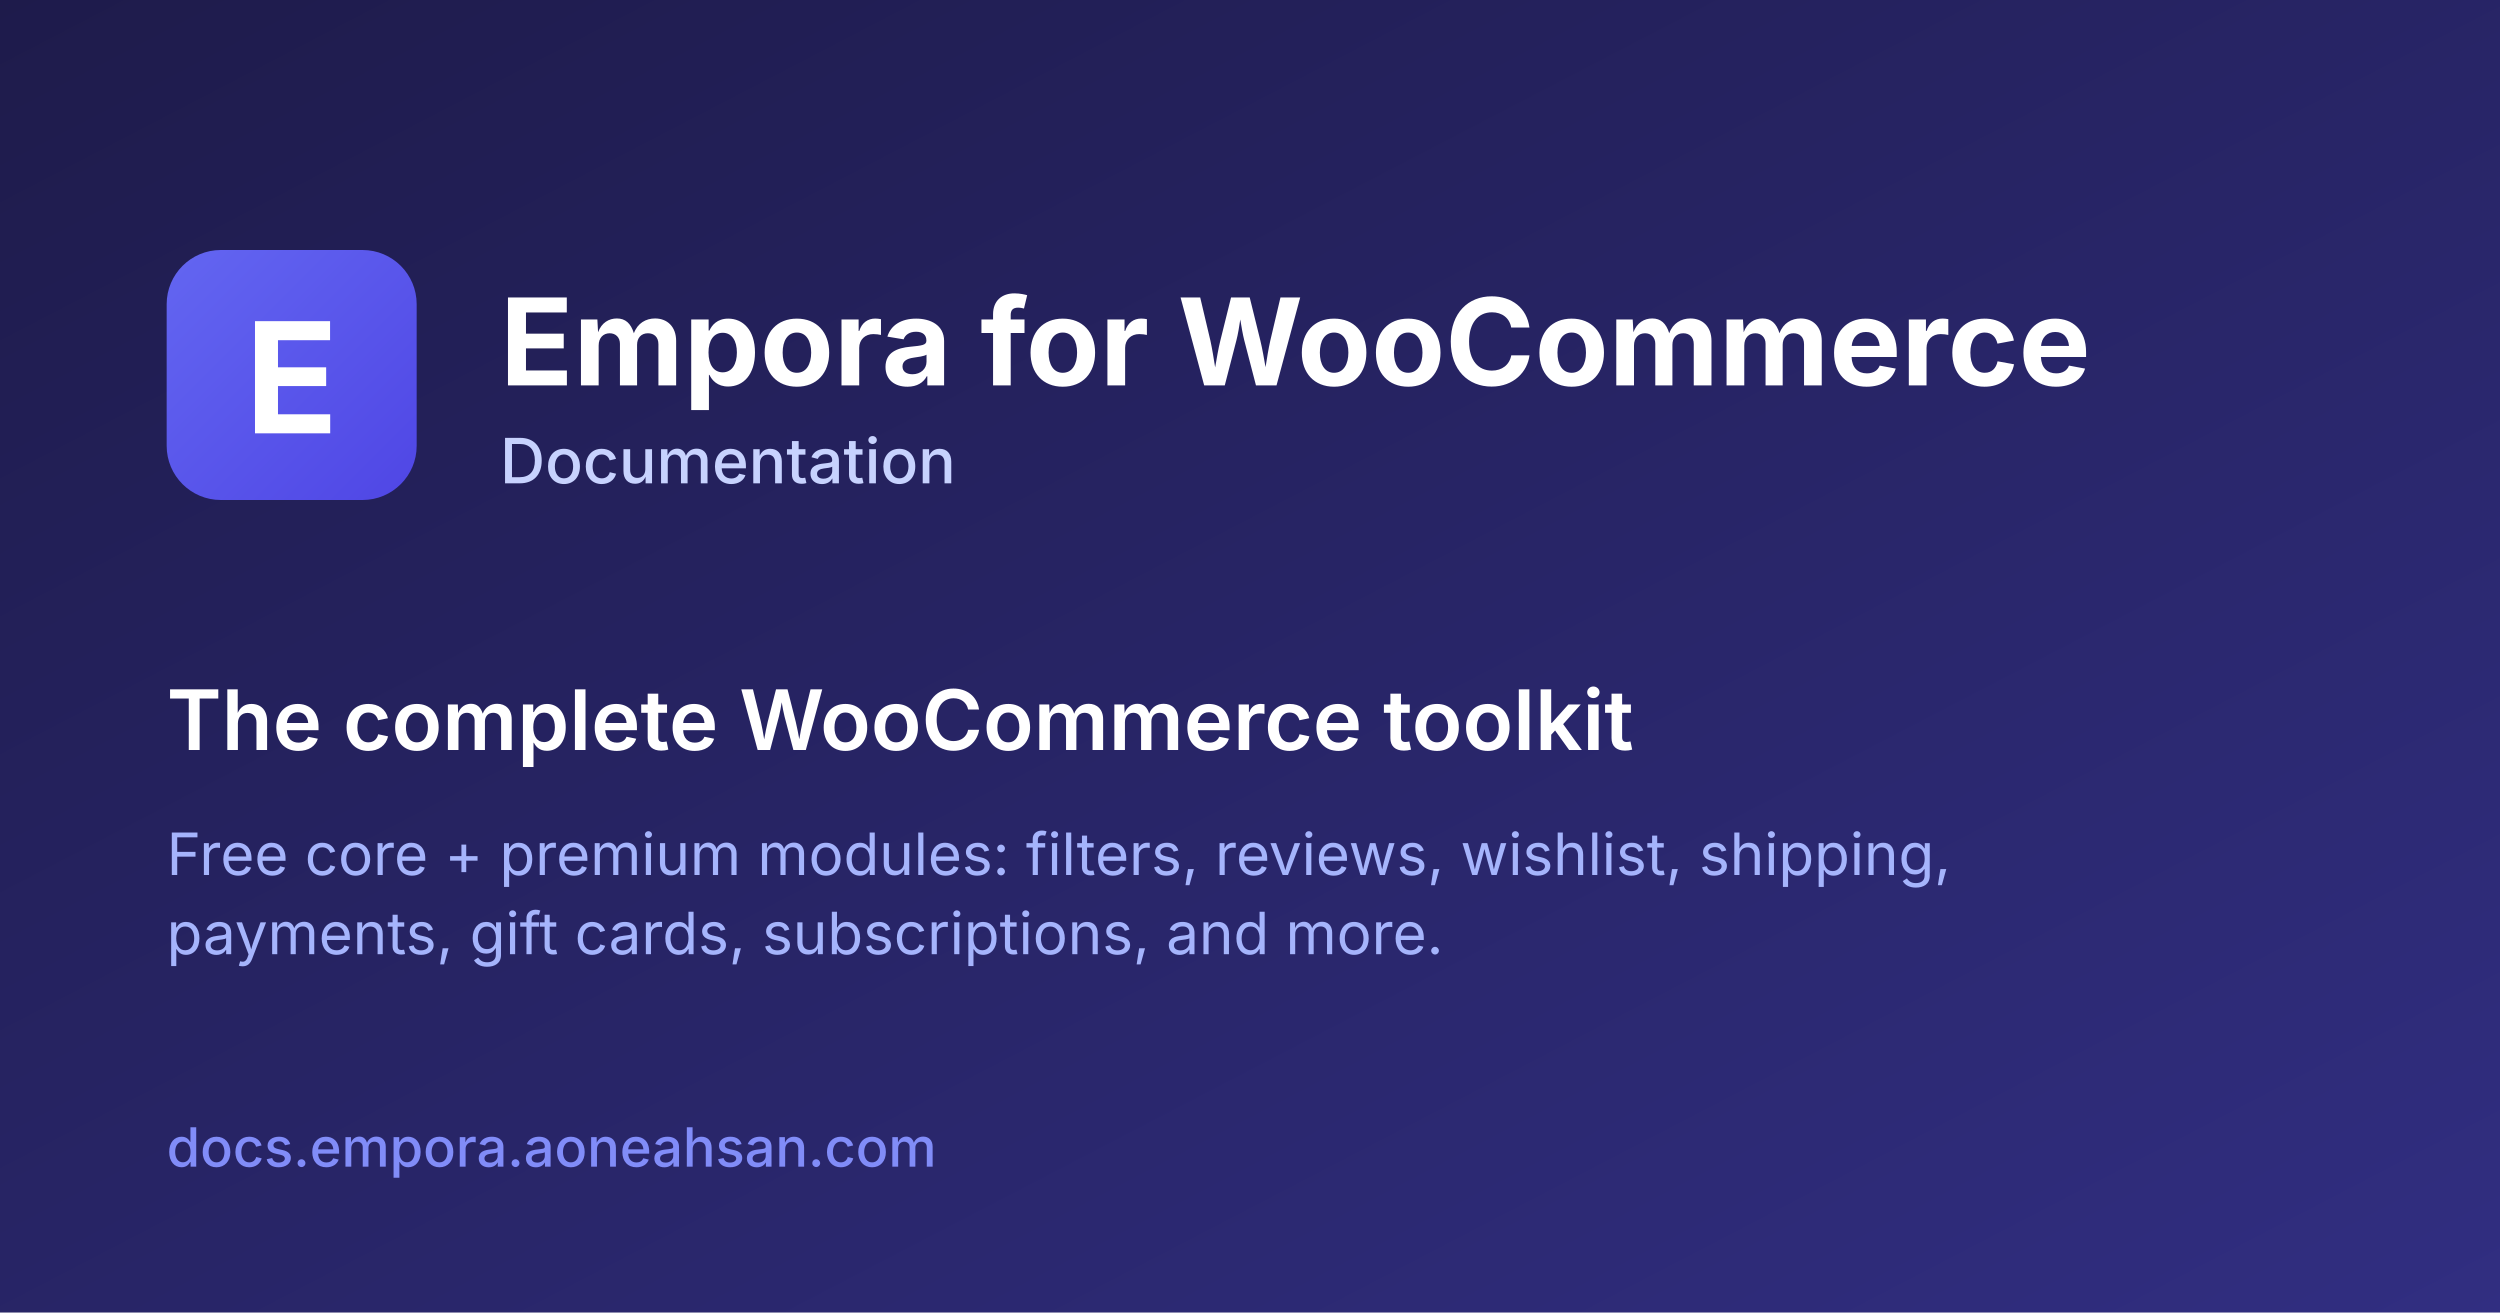
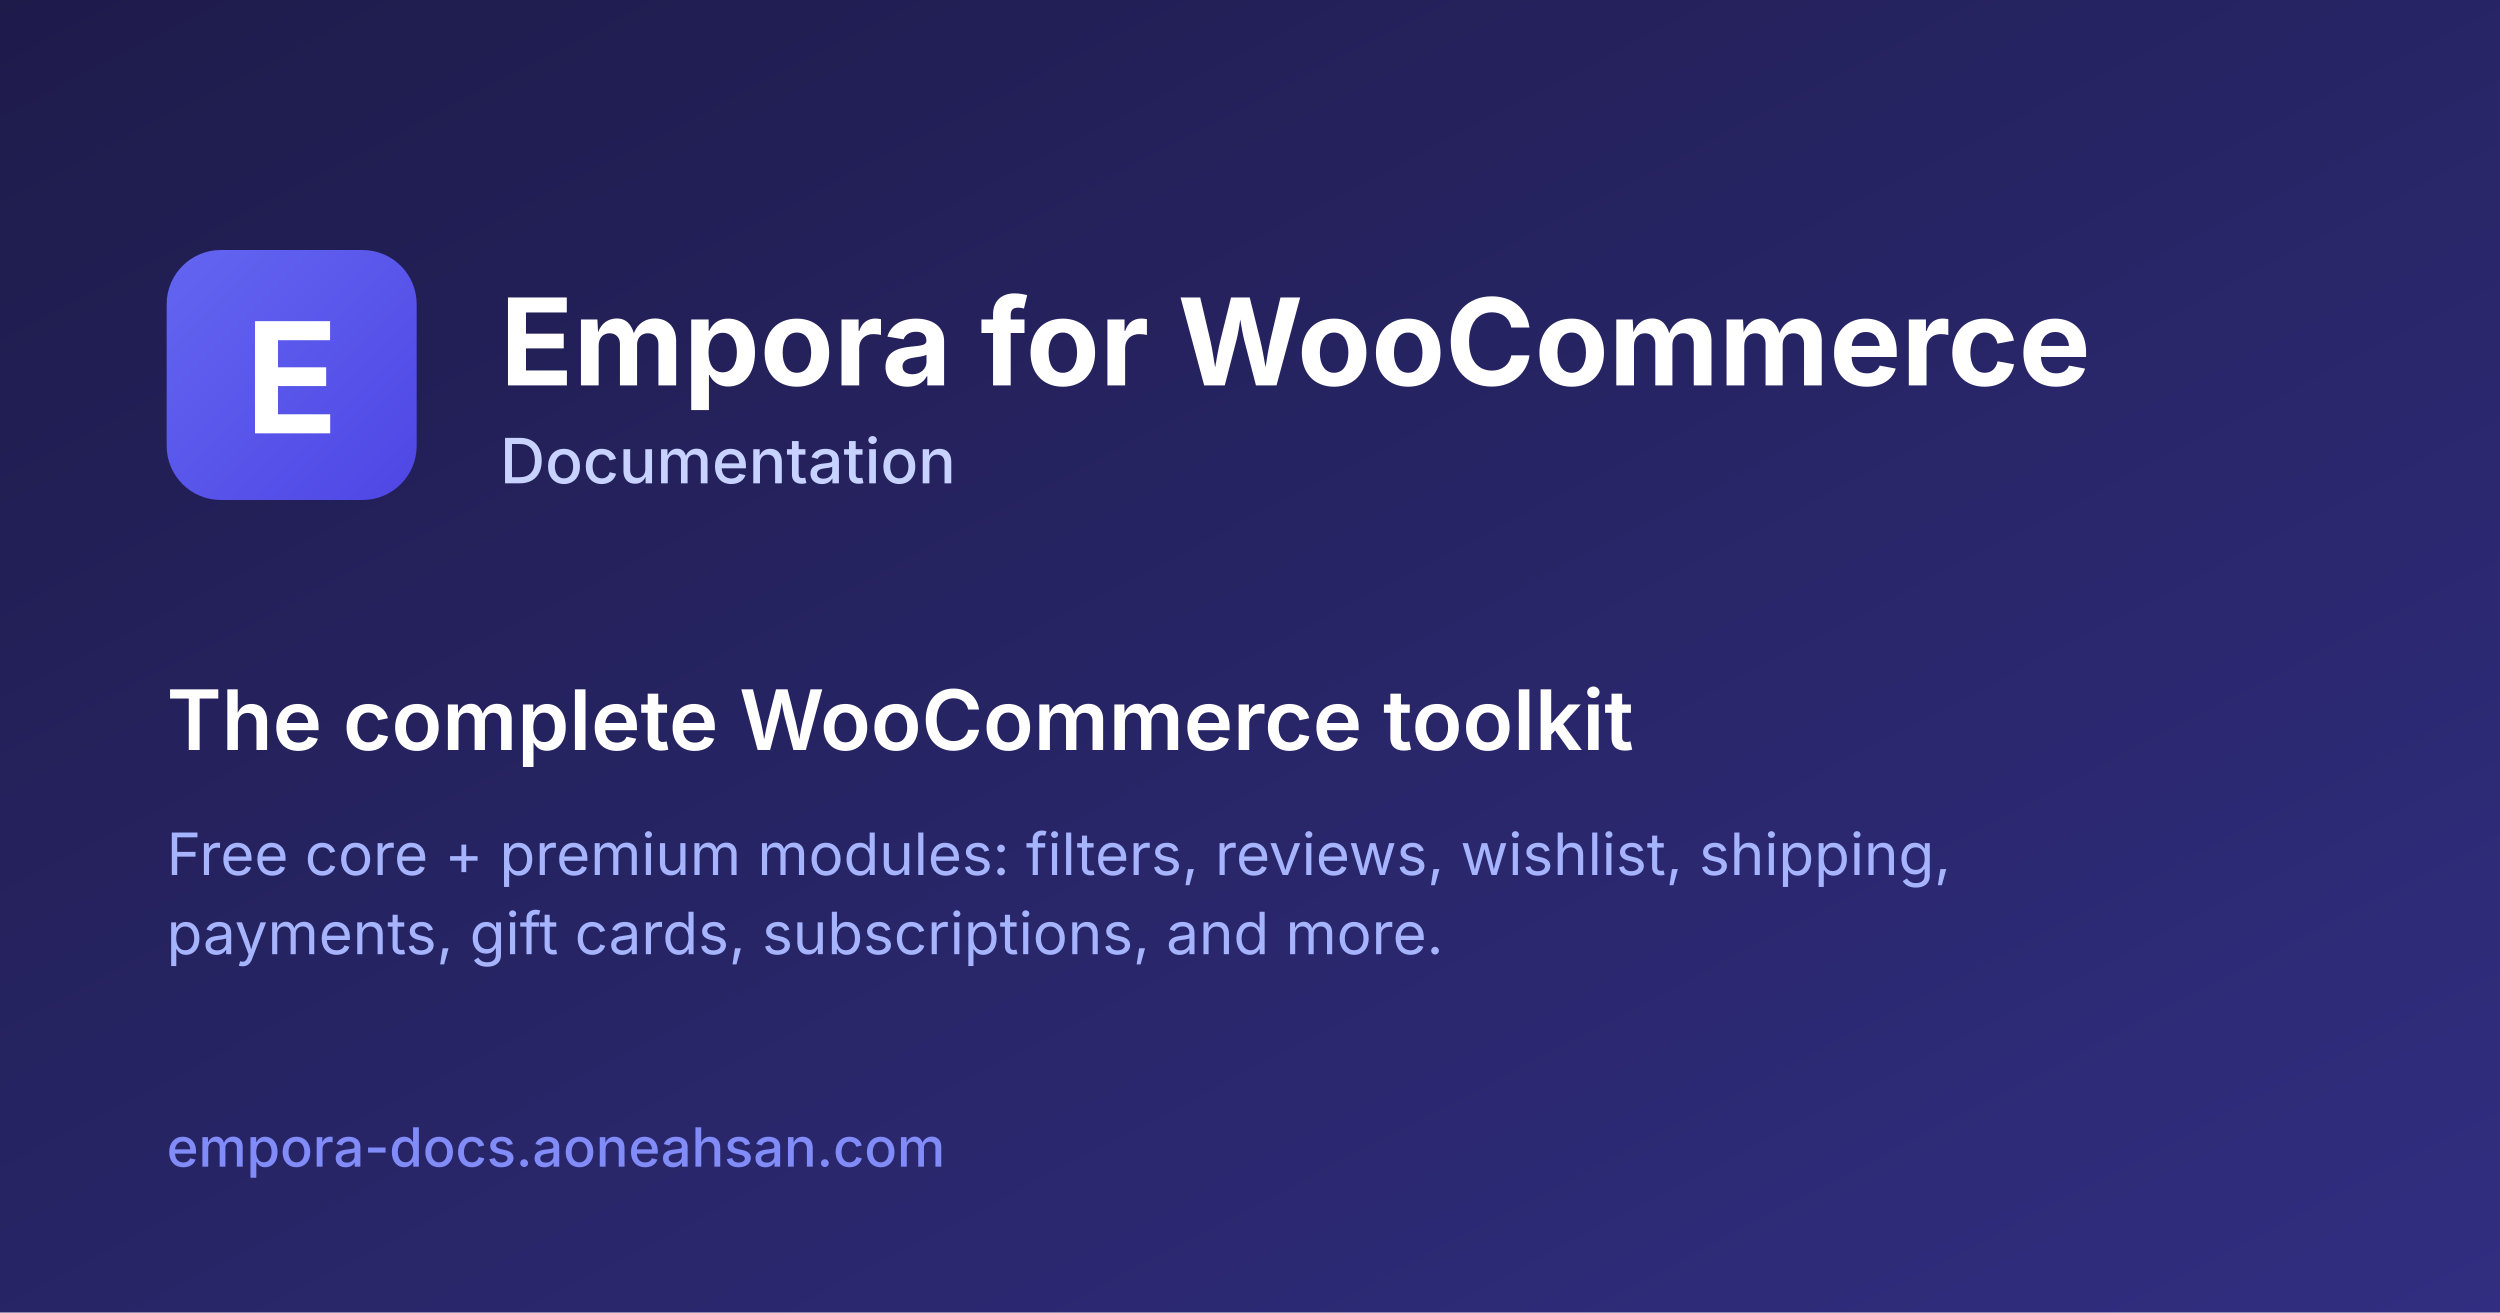
<svg xmlns="http://www.w3.org/2000/svg" viewBox="0 0 1200 630" width="1200" height="630" role="img" aria-label="Empora for WooCommerce Documentation">
  <defs>
    <linearGradient id="bg" x1="0" y1="0" x2="1" y2="1">
      <stop offset="0" stop-color="#1e1b4b" />
      <stop offset="1" stop-color="#312e81" />
    </linearGradient>
    <linearGradient id="badge" x1="0" y1="0" x2="1" y2="1">
      <stop offset="0" stop-color="#6366f1" />
      <stop offset="1" stop-color="#4f46e5" />
    </linearGradient>
  </defs>
  <rect width="1200" height="630" fill="url(#bg)" />
  <rect x="80" y="120" width="120" height="120" rx="26" fill="url(#badge)" />
  <text x="140" y="208" font-family="Inter, Arial, sans-serif" font-size="74" font-weight="700" fill="#ffffff" text-anchor="middle">E</text>
  <text x="240" y="185" font-family="Inter, Arial, sans-serif" font-size="58" font-weight="700" fill="#ffffff">Empora for WooCommerce</text>
  <text x="240" y="232" font-family="Inter, Arial, sans-serif" font-size="30" font-weight="500" fill="#c7d2fe">Documentation</text>
  <text x="80" y="360" font-family="Inter, Arial, sans-serif" font-size="40" font-weight="600" fill="#ffffff">The complete WooCommerce toolkit</text>
  <text x="80" y="420" font-family="Inter, Arial, sans-serif" font-size="28" font-weight="400" fill="#a5b4fc">Free core + premium modules: filters, reviews, wishlist, shipping,</text>
  <text x="80" y="458" font-family="Inter, Arial, sans-serif" font-size="28" font-weight="400" fill="#a5b4fc">payments, gift cards, subscriptions, and more.</text>
-   <text x="80" y="560" font-family="Inter, Arial, sans-serif" font-size="26" font-weight="500" fill="#818cf8">docs.empora.aoneahsan.com</text>
+   <text x="80" y="560" font-family="Inter, Arial, sans-serif" font-size="26" font-weight="500" fill="#818cf8">empora-docs.aoneahsan.com</text>
</svg>
